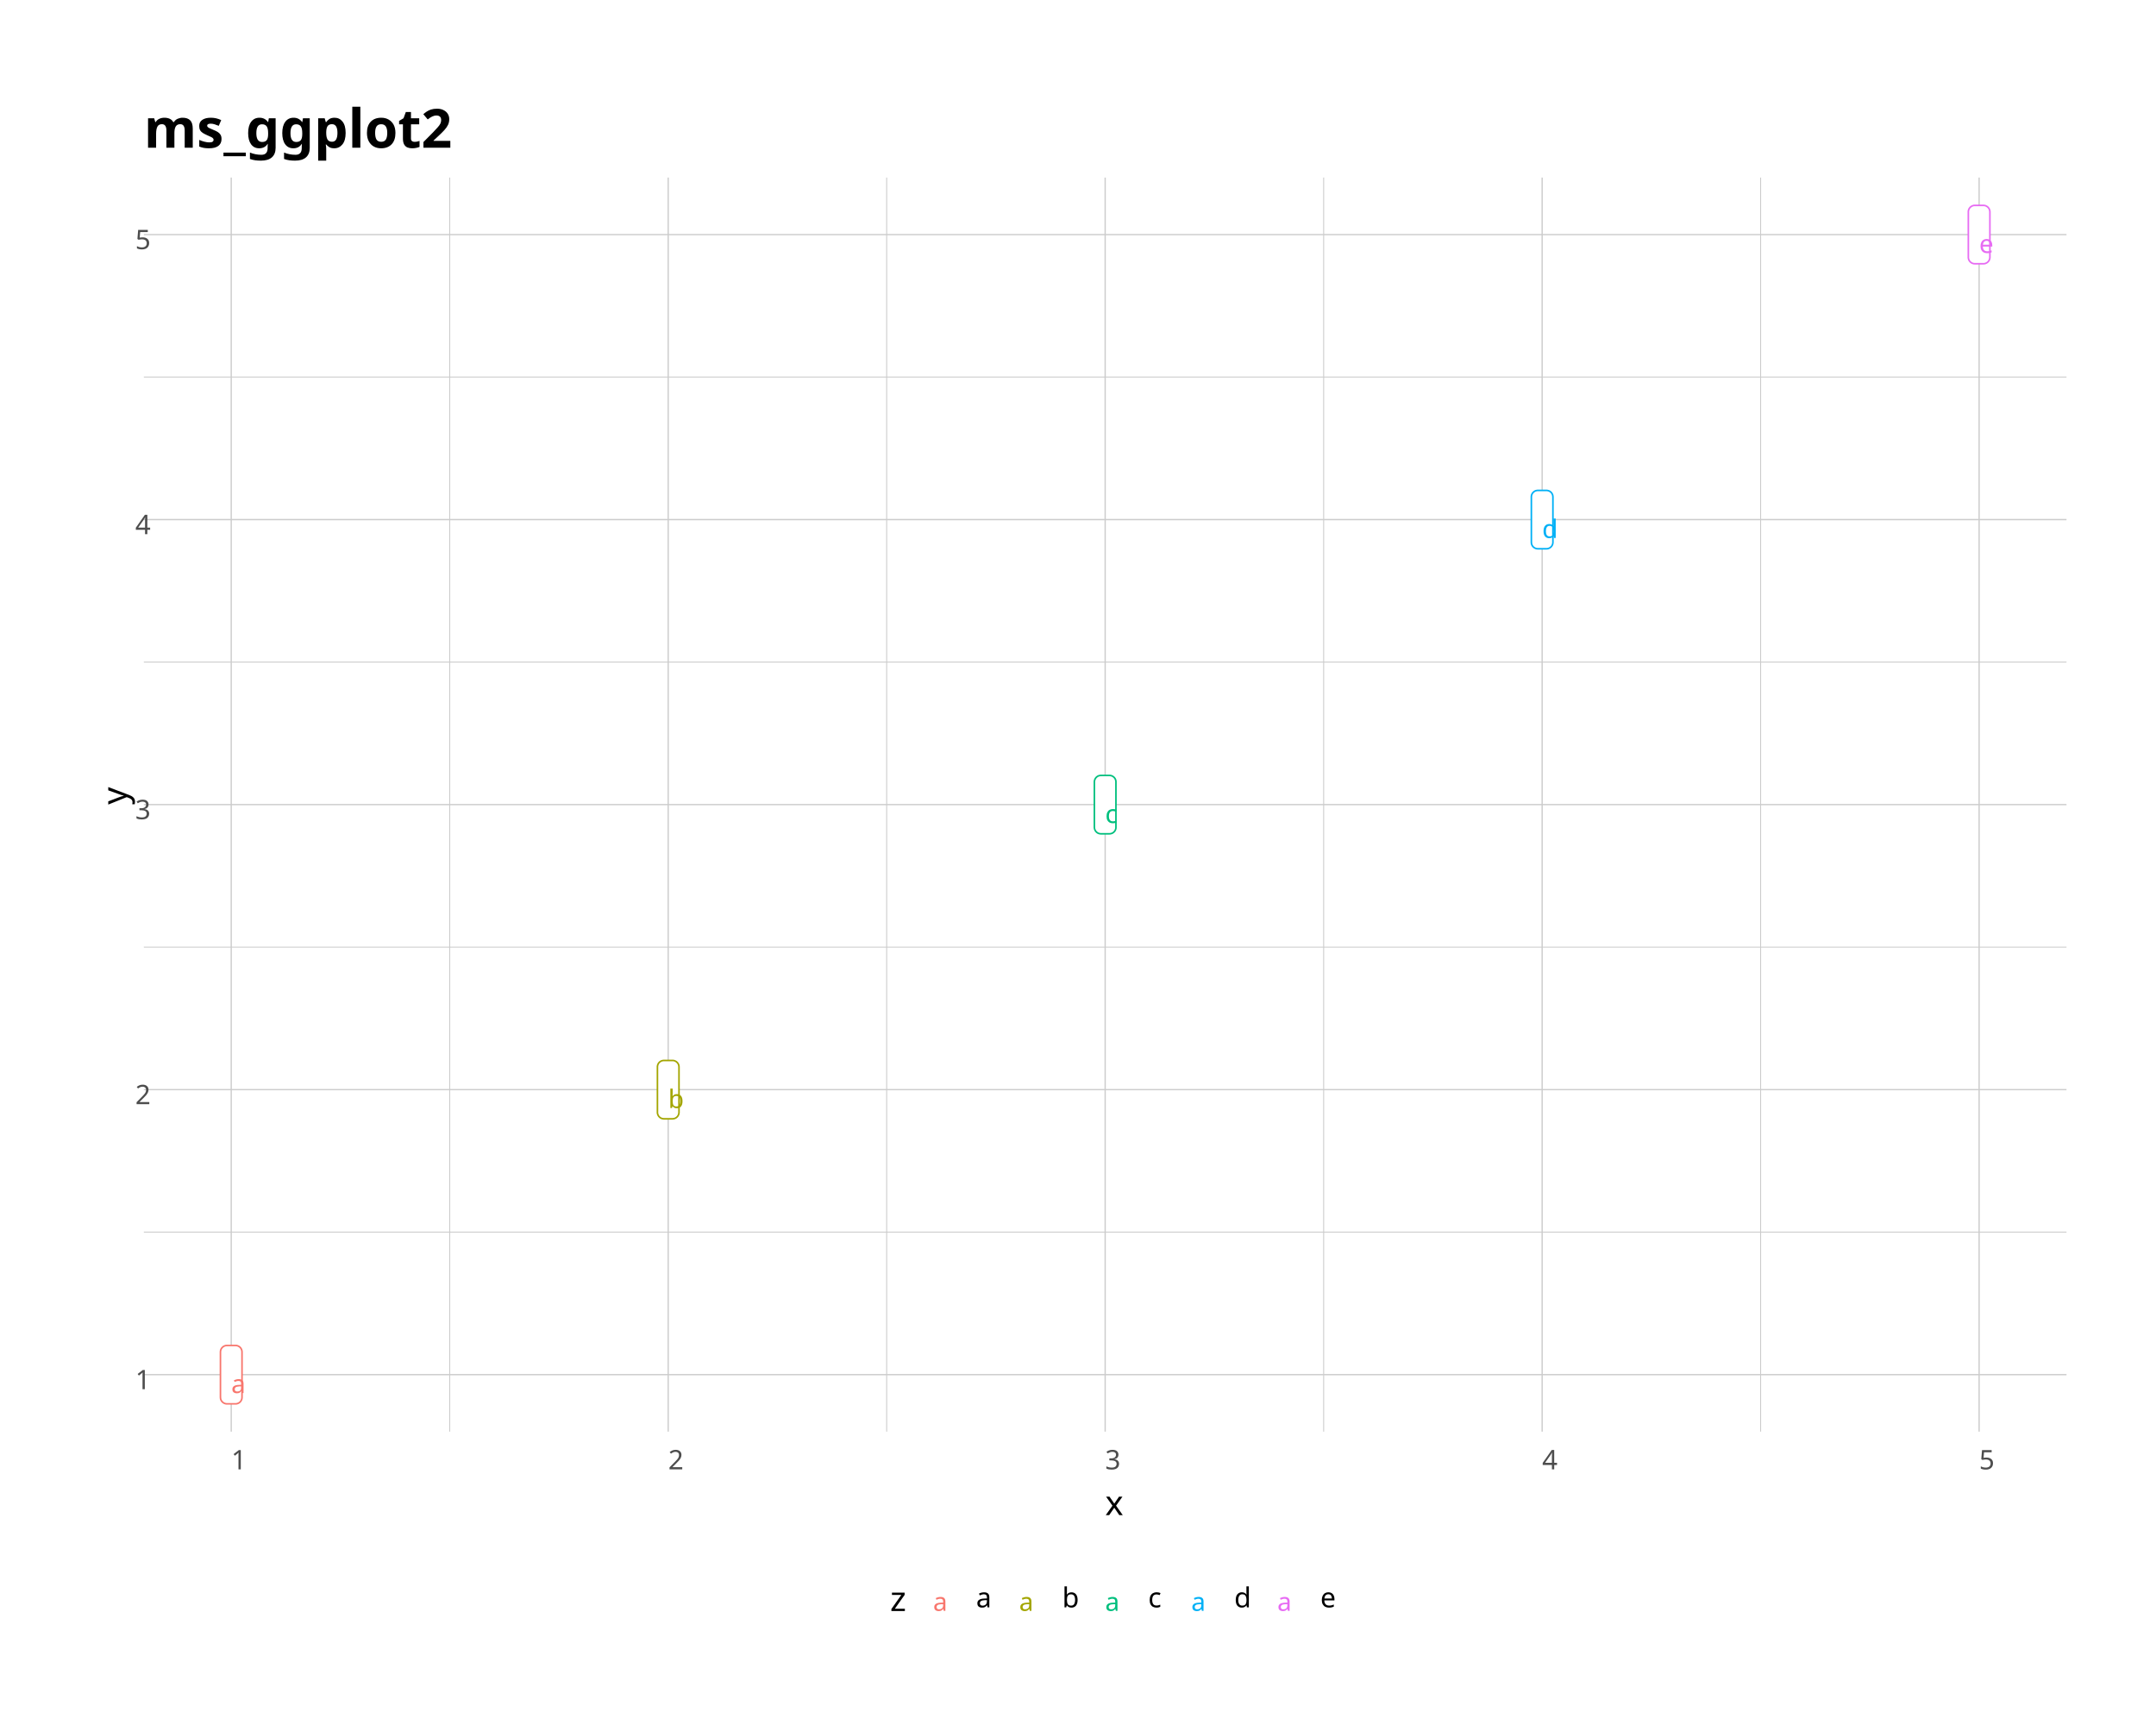
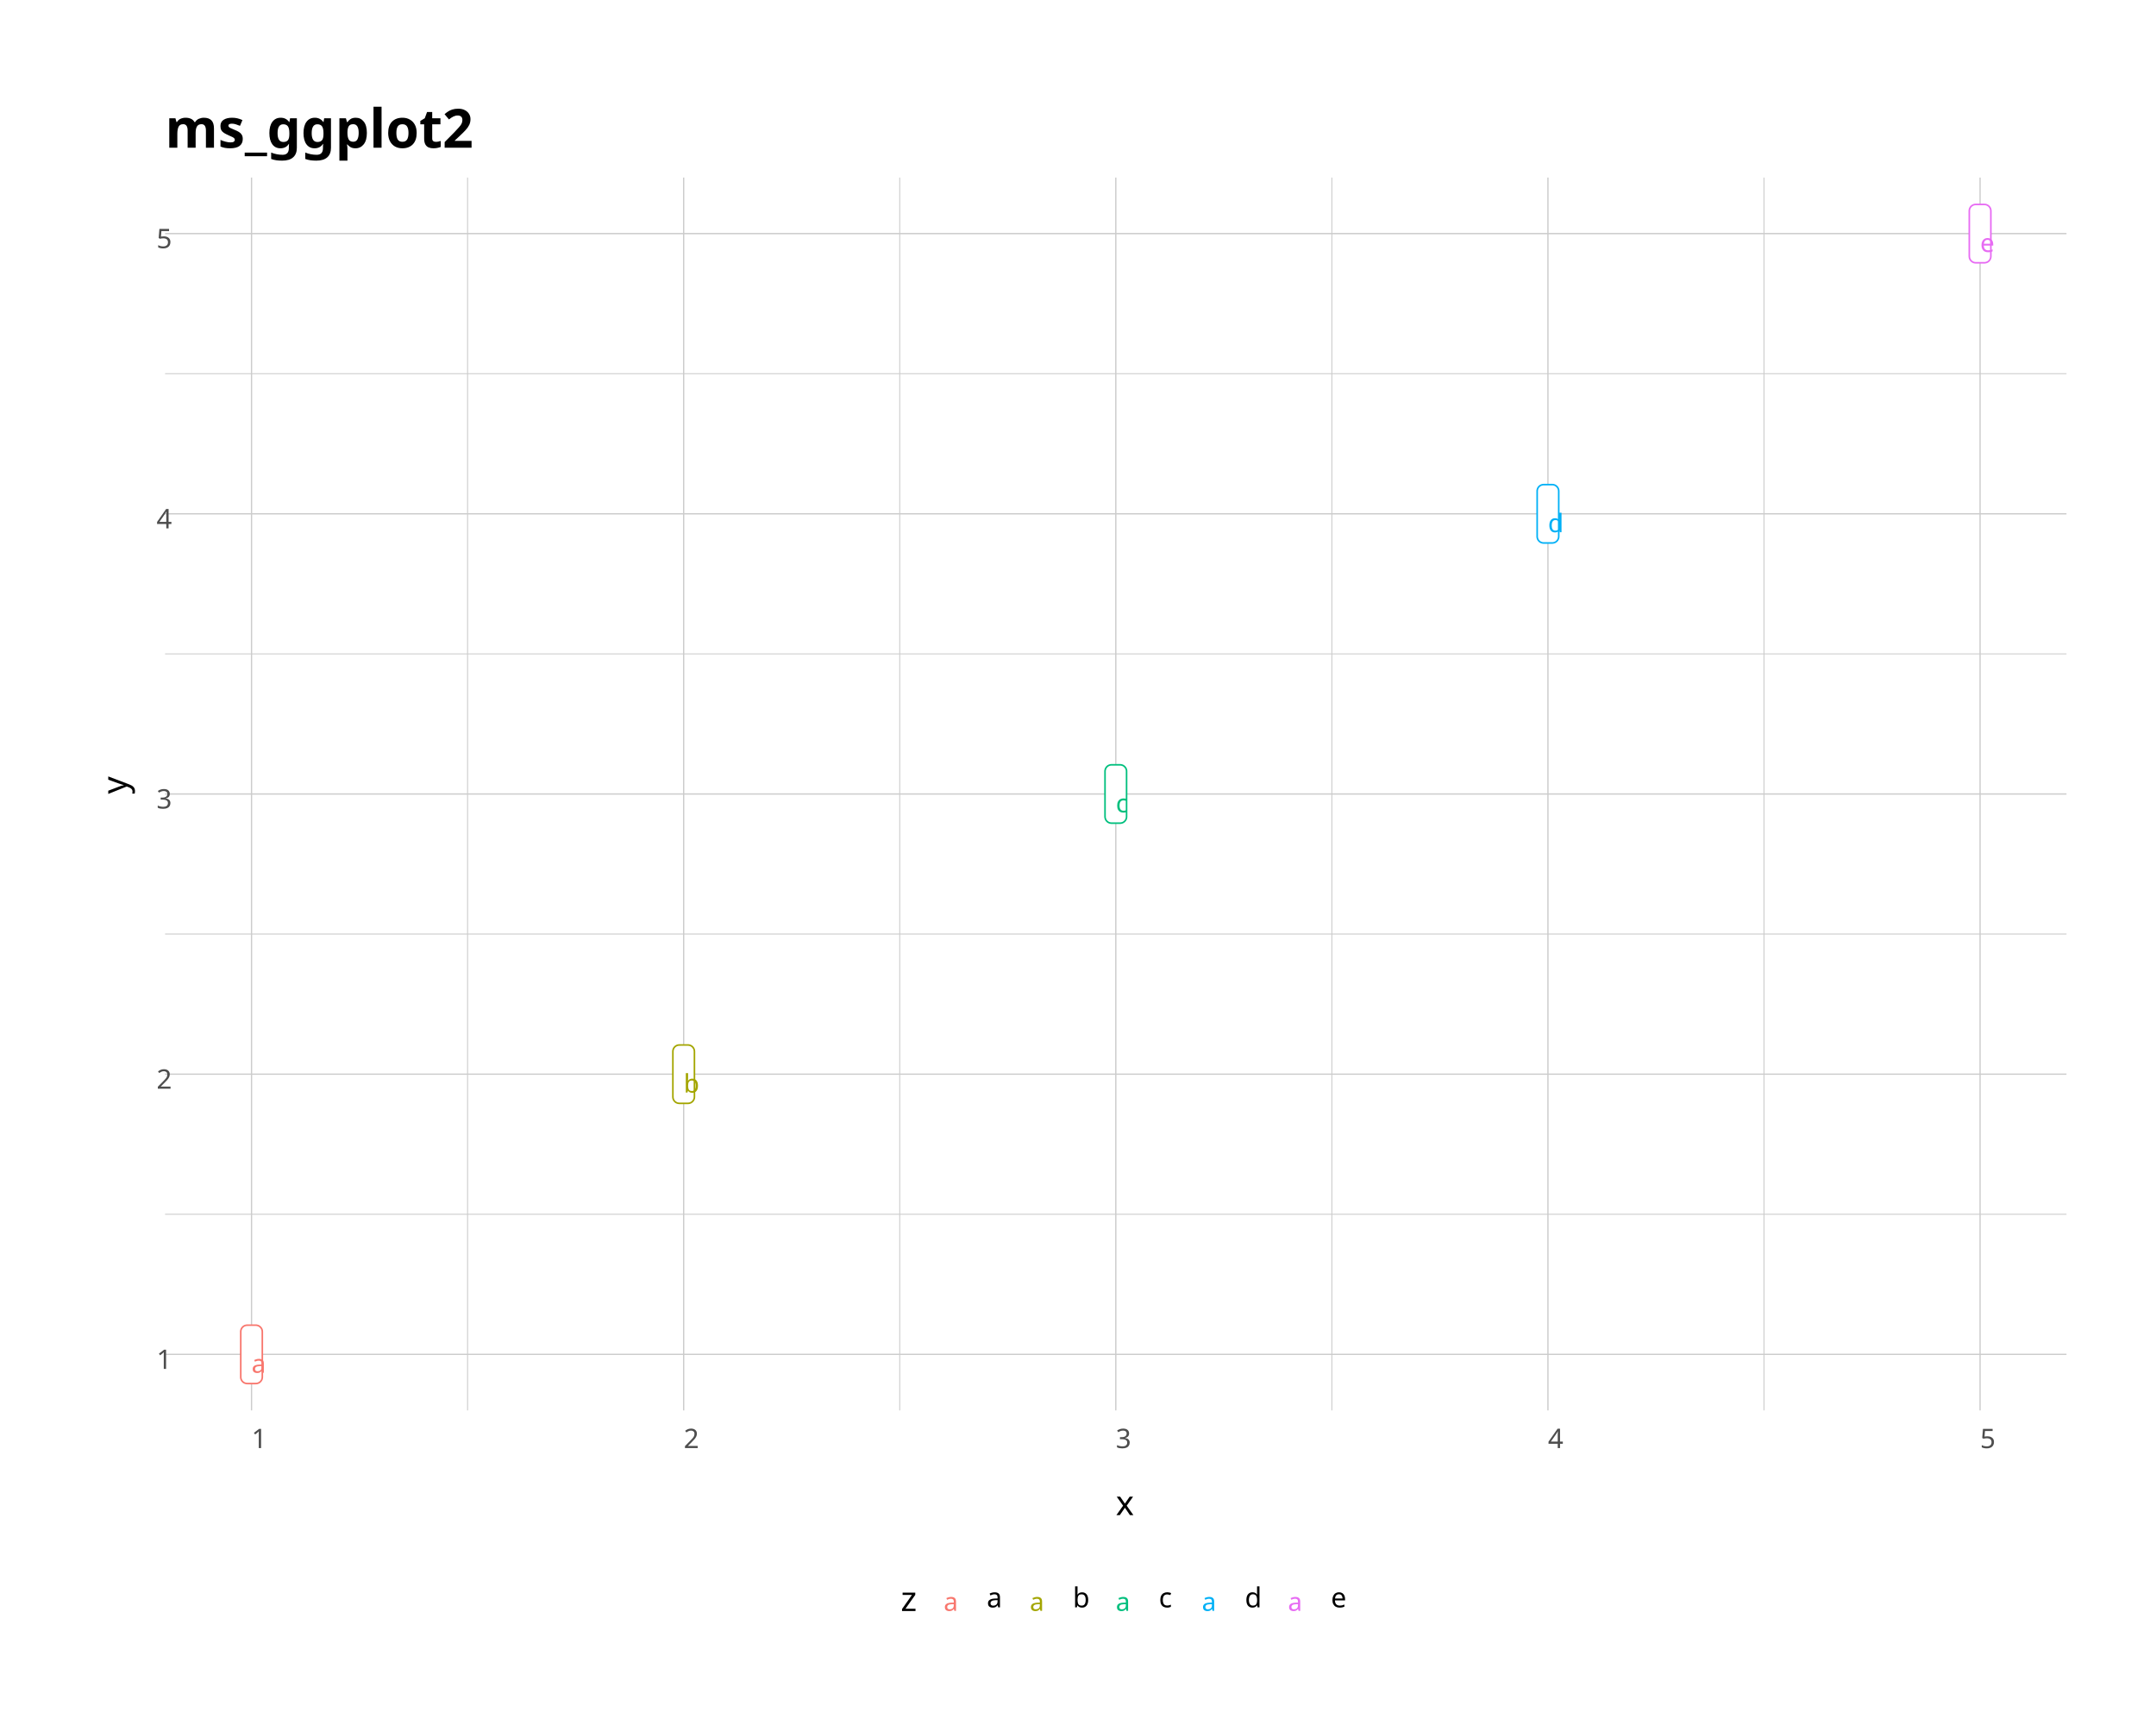
<svg xmlns="http://www.w3.org/2000/svg" viewBox="0 0 720.00 576.00">
  <defs>
    <style type="text/css">
    line, polyline, polygon, path, rect, circle {
      fill: none;
      stroke: #000000;
      stroke-linecap: round;
      stroke-linejoin: round;
      stroke-miterlimit: 10.00;
    }
  </style>
  </defs>
  <rect width="100%" height="100%" style="stroke: none; fill: #FFFFFF;" />
  <defs>
-     <clipPath id="cpNDguMDR8NjkwLjExfDQ3OC4wNXw1OS4yOQ==">
-       <rect x="48.04" y="59.29" width="642.08" height="418.76" />
+     <clipPath id="cpNTUuMTN8NjkwLjExfDQ3MC45NXw1OS4yOQ==">
+       <rect x="55.13" y="59.29" width="634.98" height="411.66" />
    </clipPath>
  </defs>
-   <polyline points="48.04,411.43 690.11,411.43 " style="stroke-width: 0.32; stroke: #CCCCCC; stroke-linecap: butt;" clip-path="url(#cpNDguMDR8NjkwLjExfDQ3OC4wNXw1OS4yOQ==)" />
-   <polyline points="48.04,316.26 690.11,316.26 " style="stroke-width: 0.32; stroke: #CCCCCC; stroke-linecap: butt;" clip-path="url(#cpNDguMDR8NjkwLjExfDQ3OC4wNXw1OS4yOQ==)" />
-   <polyline points="48.04,221.08 690.11,221.08 " style="stroke-width: 0.32; stroke: #CCCCCC; stroke-linecap: butt;" clip-path="url(#cpNDguMDR8NjkwLjExfDQ3OC4wNXw1OS4yOQ==)" />
-   <polyline points="48.04,125.91 690.11,125.91 " style="stroke-width: 0.32; stroke: #CCCCCC; stroke-linecap: butt;" clip-path="url(#cpNDguMDR8NjkwLjExfDQ3OC4wNXw1OS4yOQ==)" />
-   <polyline points="150.18,478.05 150.18,59.29 " style="stroke-width: 0.32; stroke: #CCCCCC; stroke-linecap: butt;" clip-path="url(#cpNDguMDR8NjkwLjExfDQ3OC4wNXw1OS4yOQ==)" />
-   <polyline points="296.11,478.05 296.11,59.29 " style="stroke-width: 0.32; stroke: #CCCCCC; stroke-linecap: butt;" clip-path="url(#cpNDguMDR8NjkwLjExfDQ3OC4wNXw1OS4yOQ==)" />
-   <polyline points="442.04,478.05 442.04,59.29 " style="stroke-width: 0.32; stroke: #CCCCCC; stroke-linecap: butt;" clip-path="url(#cpNDguMDR8NjkwLjExfDQ3OC4wNXw1OS4yOQ==)" />
-   <polyline points="587.96,478.05 587.96,59.29 " style="stroke-width: 0.32; stroke: #CCCCCC; stroke-linecap: butt;" clip-path="url(#cpNDguMDR8NjkwLjExfDQ3OC4wNXw1OS4yOQ==)" />
-   <polyline points="48.04,459.01 690.11,459.01 " style="stroke-width: 0.43; stroke: #CCCCCC; stroke-linecap: butt;" clip-path="url(#cpNDguMDR8NjkwLjExfDQ3OC4wNXw1OS4yOQ==)" />
-   <polyline points="48.04,363.84 690.11,363.84 " style="stroke-width: 0.43; stroke: #CCCCCC; stroke-linecap: butt;" clip-path="url(#cpNDguMDR8NjkwLjExfDQ3OC4wNXw1OS4yOQ==)" />
-   <polyline points="48.04,268.67 690.11,268.67 " style="stroke-width: 0.43; stroke: #CCCCCC; stroke-linecap: butt;" clip-path="url(#cpNDguMDR8NjkwLjExfDQ3OC4wNXw1OS4yOQ==)" />
-   <polyline points="48.04,173.50 690.11,173.50 " style="stroke-width: 0.43; stroke: #CCCCCC; stroke-linecap: butt;" clip-path="url(#cpNDguMDR8NjkwLjExfDQ3OC4wNXw1OS4yOQ==)" />
-   <polyline points="48.04,78.33 690.11,78.33 " style="stroke-width: 0.43; stroke: #CCCCCC; stroke-linecap: butt;" clip-path="url(#cpNDguMDR8NjkwLjExfDQ3OC4wNXw1OS4yOQ==)" />
-   <polyline points="77.22,478.05 77.22,59.29 " style="stroke-width: 0.43; stroke: #CCCCCC; stroke-linecap: butt;" clip-path="url(#cpNDguMDR8NjkwLjExfDQ3OC4wNXw1OS4yOQ==)" />
-   <polyline points="223.15,478.05 223.15,59.29 " style="stroke-width: 0.43; stroke: #CCCCCC; stroke-linecap: butt;" clip-path="url(#cpNDguMDR8NjkwLjExfDQ3OC4wNXw1OS4yOQ==)" />
-   <polyline points="369.07,478.05 369.07,59.29 " style="stroke-width: 0.43; stroke: #CCCCCC; stroke-linecap: butt;" clip-path="url(#cpNDguMDR8NjkwLjExfDQ3OC4wNXw1OS4yOQ==)" />
-   <polyline points="515.00,478.05 515.00,59.29 " style="stroke-width: 0.43; stroke: #CCCCCC; stroke-linecap: butt;" clip-path="url(#cpNDguMDR8NjkwLjExfDQ3OC4wNXw1OS4yOQ==)" />
-   <polyline points="660.93,478.05 660.93,59.29 " style="stroke-width: 0.43; stroke: #CCCCCC; stroke-linecap: butt;" clip-path="url(#cpNDguMDR8NjkwLjExfDQ3OC4wNXw1OS4yOQ==)" />
-   <polygon points="75.78,468.76 78.66,468.76 78.57,468.76 78.92,468.75 79.26,468.68 79.59,468.55 79.89,468.38 80.16,468.16 80.39,467.90 80.57,467.60 80.71,467.28 80.79,466.95 80.82,466.60 80.82,466.60 80.82,451.43 80.82,451.43 80.79,451.08 80.71,450.75 80.57,450.43 80.39,450.13 80.16,449.87 79.89,449.65 79.59,449.48 79.26,449.35 78.92,449.28 78.66,449.27 75.78,449.27 76.04,449.28 75.69,449.27 75.35,449.31 75.02,449.41 74.70,449.56 74.42,449.76 74.16,450.00 73.96,450.27 73.79,450.58 73.68,450.91 73.63,451.26 73.62,451.43 73.62,466.60 73.63,466.43 73.63,466.77 73.68,467.12 73.79,467.45 73.96,467.76 74.16,468.03 74.42,468.27 74.70,468.47 75.02,468.62 75.35,468.72 75.69,468.76 " style="stroke-width: 0.53; stroke: #F8766D; fill: #FFFFFF;" clip-path="url(#cpNDguMDR8NjkwLjExfDQ3OC4wNXw1OS4yOQ==)" />
-   <g clip-path="url(#cpNDguMDR8NjkwLjExfDQ3OC4wNXw1OS4yOQ==)">
-     <text x="77.22" y="465.16" style="font-size: 8.54px; fill: #F8766D; font-family: Montserrat;" textLength="0.00px" lengthAdjust="spacingAndGlyphs">a</text>
+   <polyline points="55.13,405.46 690.11,405.46 " style="stroke-width: 0.32; stroke: #CCCCCC; stroke-linecap: butt;" clip-path="url(#cpNTUuMTN8NjkwLjExfDQ3MC45NXw1OS4yOQ==)" />
+   <polyline points="55.13,311.90 690.11,311.90 " style="stroke-width: 0.32; stroke: #CCCCCC; stroke-linecap: butt;" clip-path="url(#cpNTUuMTN8NjkwLjExfDQ3MC45NXw1OS4yOQ==)" />
+   <polyline points="55.13,218.34 690.11,218.34 " style="stroke-width: 0.32; stroke: #CCCCCC; stroke-linecap: butt;" clip-path="url(#cpNTUuMTN8NjkwLjExfDQ3MC45NXw1OS4yOQ==)" />
+   <polyline points="55.13,124.78 690.11,124.78 " style="stroke-width: 0.32; stroke: #CCCCCC; stroke-linecap: butt;" clip-path="url(#cpNTUuMTN8NjkwLjExfDQ3MC45NXw1OS4yOQ==)" />
+   <polyline points="156.15,470.95 156.15,59.29 " style="stroke-width: 0.32; stroke: #CCCCCC; stroke-linecap: butt;" clip-path="url(#cpNTUuMTN8NjkwLjExfDQ3MC45NXw1OS4yOQ==)" />
+   <polyline points="300.47,470.95 300.47,59.29 " style="stroke-width: 0.32; stroke: #CCCCCC; stroke-linecap: butt;" clip-path="url(#cpNTUuMTN8NjkwLjExfDQ3MC45NXw1OS4yOQ==)" />
+   <polyline points="444.78,470.95 444.78,59.29 " style="stroke-width: 0.32; stroke: #CCCCCC; stroke-linecap: butt;" clip-path="url(#cpNTUuMTN8NjkwLjExfDQ3MC45NXw1OS4yOQ==)" />
+   <polyline points="589.09,470.95 589.09,59.29 " style="stroke-width: 0.32; stroke: #CCCCCC; stroke-linecap: butt;" clip-path="url(#cpNTUuMTN8NjkwLjExfDQ3MC45NXw1OS4yOQ==)" />
+   <polyline points="55.13,452.24 690.11,452.24 " style="stroke-width: 0.43; stroke: #CCCCCC; stroke-linecap: butt;" clip-path="url(#cpNTUuMTN8NjkwLjExfDQ3MC45NXw1OS4yOQ==)" />
+   <polyline points="55.13,358.68 690.11,358.68 " style="stroke-width: 0.43; stroke: #CCCCCC; stroke-linecap: butt;" clip-path="url(#cpNTUuMTN8NjkwLjExfDQ3MC45NXw1OS4yOQ==)" />
+   <polyline points="55.13,265.12 690.11,265.12 " style="stroke-width: 0.43; stroke: #CCCCCC; stroke-linecap: butt;" clip-path="url(#cpNTUuMTN8NjkwLjExfDQ3MC45NXw1OS4yOQ==)" />
+   <polyline points="55.13,171.56 690.11,171.56 " style="stroke-width: 0.43; stroke: #CCCCCC; stroke-linecap: butt;" clip-path="url(#cpNTUuMTN8NjkwLjExfDQ3MC45NXw1OS4yOQ==)" />
+   <polyline points="55.13,78.00 690.11,78.00 " style="stroke-width: 0.43; stroke: #CCCCCC; stroke-linecap: butt;" clip-path="url(#cpNTUuMTN8NjkwLjExfDQ3MC45NXw1OS4yOQ==)" />
+   <polyline points="84.00,470.95 84.00,59.29 " style="stroke-width: 0.43; stroke: #CCCCCC; stroke-linecap: butt;" clip-path="url(#cpNTUuMTN8NjkwLjExfDQ3MC45NXw1OS4yOQ==)" />
+   <polyline points="228.31,470.95 228.31,59.29 " style="stroke-width: 0.43; stroke: #CCCCCC; stroke-linecap: butt;" clip-path="url(#cpNTUuMTN8NjkwLjExfDQ3MC45NXw1OS4yOQ==)" />
+   <polyline points="372.62,470.95 372.62,59.29 " style="stroke-width: 0.43; stroke: #CCCCCC; stroke-linecap: butt;" clip-path="url(#cpNTUuMTN8NjkwLjExfDQ3MC45NXw1OS4yOQ==)" />
+   <polyline points="516.94,470.95 516.94,59.29 " style="stroke-width: 0.43; stroke: #CCCCCC; stroke-linecap: butt;" clip-path="url(#cpNTUuMTN8NjkwLjExfDQ3MC45NXw1OS4yOQ==)" />
+   <polyline points="661.25,470.95 661.25,59.29 " style="stroke-width: 0.43; stroke: #CCCCCC; stroke-linecap: butt;" clip-path="url(#cpNTUuMTN8NjkwLjExfDQ3MC45NXw1OS4yOQ==)" />
+   <polygon points="82.56,461.99 85.44,461.99 85.35,461.98 85.70,461.97 86.04,461.90 86.36,461.78 86.66,461.60 86.93,461.38 87.16,461.12 87.35,460.83 87.49,460.51 87.57,460.17 87.60,459.83 87.60,459.83 87.60,444.65 87.60,444.65 87.57,444.31 87.49,443.97 87.35,443.65 87.16,443.36 86.93,443.10 86.66,442.88 86.36,442.70 86.04,442.58 85.70,442.51 85.44,442.49 82.56,442.49 82.82,442.51 82.47,442.50 82.13,442.54 81.79,442.63 81.48,442.78 81.19,442.98 80.94,443.22 80.73,443.50 80.57,443.81 80.46,444.14 80.40,444.48 80.40,444.65 80.40,459.83 80.40,459.65 80.40,460.00 80.46,460.34 80.57,460.67 80.73,460.98 80.94,461.26 81.19,461.50 81.48,461.70 81.79,461.84 82.13,461.94 82.47,461.98 " style="stroke-width: 0.53; stroke: #F8766D; fill: #FFFFFF;" clip-path="url(#cpNTUuMTN8NjkwLjExfDQ3MC45NXw1OS4yOQ==)" />
+   <g clip-path="url(#cpNTUuMTN8NjkwLjExfDQ3MC45NXw1OS4yOQ==)">
+     <text x="84.00" y="458.39" style="font-size: 8.54px; fill: #F8766D; font-family: Montserrat;" textLength="0.00px" lengthAdjust="spacingAndGlyphs">a</text>
  </g>
-   <polygon points="221.71,373.59 224.59,373.59 224.50,373.59 224.85,373.57 225.19,373.50 225.51,373.38 225.81,373.21 226.08,372.99 226.31,372.73 226.50,372.43 226.64,372.11 226.72,371.77 226.75,371.43 226.75,371.43 226.75,356.26 226.75,356.26 226.72,355.91 226.64,355.57 226.50,355.25 226.31,354.96 226.08,354.70 225.81,354.48 225.51,354.31 225.19,354.18 224.85,354.11 224.59,354.10 221.71,354.10 221.97,354.11 221.62,354.10 221.28,354.14 220.94,354.24 220.63,354.39 220.34,354.58 220.09,354.82 219.88,355.10 219.72,355.41 219.61,355.74 219.55,356.08 219.55,356.26 219.55,371.43 219.55,371.25 219.55,371.60 219.61,371.95 219.72,372.27 219.88,372.58 220.09,372.86 220.34,373.10 220.63,373.30 220.94,373.45 221.28,373.54 221.62,373.59 " style="stroke-width: 0.53; stroke: #A3A500; fill: #FFFFFF;" clip-path="url(#cpNDguMDR8NjkwLjExfDQ3OC4wNXw1OS4yOQ==)" />
-   <g clip-path="url(#cpNDguMDR8NjkwLjExfDQ3OC4wNXw1OS4yOQ==)">
-     <text x="223.15" y="369.99" style="font-size: 8.54px; fill: #A3A500; font-family: Montserrat;" textLength="0.00px" lengthAdjust="spacingAndGlyphs">b</text>
+   <polygon points="226.87,368.43 229.75,368.43 229.66,368.42 230.01,368.41 230.35,368.34 230.68,368.22 230.98,368.04 231.25,367.82 231.48,367.56 231.66,367.27 231.80,366.95 231.88,366.61 231.91,366.27 231.91,366.27 231.91,351.09 231.91,351.09 231.88,350.75 231.80,350.41 231.66,350.09 231.48,349.80 231.25,349.54 230.98,349.32 230.68,349.14 230.35,349.02 230.01,348.95 229.75,348.93 226.87,348.93 227.13,348.95 226.78,348.94 226.44,348.98 226.10,349.07 225.79,349.22 225.50,349.42 225.25,349.66 225.04,349.94 224.88,350.25 224.77,350.58 224.72,350.92 224.71,351.09 224.71,366.27 224.72,366.09 224.72,366.44 224.77,366.78 224.88,367.11 225.04,367.42 225.25,367.70 225.50,367.94 225.79,368.14 226.10,368.29 226.44,368.38 226.78,368.42 " style="stroke-width: 0.53; stroke: #A3A500; fill: #FFFFFF;" clip-path="url(#cpNTUuMTN8NjkwLjExfDQ3MC45NXw1OS4yOQ==)" />
+   <g clip-path="url(#cpNTUuMTN8NjkwLjExfDQ3MC45NXw1OS4yOQ==)">
+     <text x="228.31" y="364.83" style="font-size: 8.54px; fill: #A3A500; font-family: Montserrat;" textLength="0.00px" lengthAdjust="spacingAndGlyphs">b</text>
  </g>
-   <polygon points="367.63,278.42 370.51,278.42 370.43,278.41 370.77,278.40 371.12,278.33 371.44,278.21 371.74,278.03 372.01,277.81 372.24,277.55 372.43,277.26 372.56,276.94 372.65,276.60 372.67,276.26 372.67,276.26 372.67,261.08 372.67,261.08 372.65,260.74 372.56,260.40 372.43,260.08 372.24,259.79 372.01,259.53 371.74,259.31 371.44,259.13 371.12,259.01 370.77,258.94 370.51,258.92 367.63,258.92 367.89,258.94 367.55,258.93 367.20,258.97 366.87,259.06 366.55,259.21 366.27,259.41 366.02,259.65 365.81,259.93 365.65,260.24 365.54,260.57 365.48,260.91 365.47,261.08 365.47,276.26 365.48,276.08 365.48,276.43 365.54,276.77 365.65,277.10 365.81,277.41 366.02,277.69 366.27,277.93 366.55,278.13 366.87,278.28 367.20,278.37 367.55,278.41 " style="stroke-width: 0.53; stroke: #00BF7D; fill: #FFFFFF;" clip-path="url(#cpNDguMDR8NjkwLjExfDQ3OC4wNXw1OS4yOQ==)" />
-   <g clip-path="url(#cpNDguMDR8NjkwLjExfDQ3OC4wNXw1OS4yOQ==)">
-     <text x="369.07" y="274.82" style="font-size: 8.54px; fill: #00BF7D; font-family: Montserrat;" textLength="0.00px" lengthAdjust="spacingAndGlyphs">c</text>
+   <polygon points="371.18,274.87 374.06,274.87 373.98,274.86 374.32,274.85 374.66,274.78 374.99,274.66 375.29,274.48 375.56,274.26 375.79,274.00 375.98,273.71 376.11,273.39 376.20,273.05 376.22,272.71 376.22,272.71 376.22,257.54 376.22,257.54 376.20,257.19 376.11,256.85 375.98,256.53 375.79,256.24 375.56,255.98 375.29,255.76 374.99,255.58 374.66,255.46 374.32,255.39 374.06,255.38 371.18,255.38 371.44,255.39 371.10,255.38 370.75,255.42 370.42,255.52 370.10,255.66 369.82,255.86 369.57,256.10 369.36,256.38 369.20,256.69 369.09,257.02 369.03,257.36 369.02,257.54 369.02,272.71 369.03,272.53 369.03,272.88 369.09,273.22 369.20,273.55 369.36,273.86 369.57,274.14 369.82,274.38 370.10,274.58 370.42,274.73 370.75,274.82 371.10,274.86 " style="stroke-width: 0.53; stroke: #00BF7D; fill: #FFFFFF;" clip-path="url(#cpNTUuMTN8NjkwLjExfDQ3MC45NXw1OS4yOQ==)" />
+   <g clip-path="url(#cpNTUuMTN8NjkwLjExfDQ3MC45NXw1OS4yOQ==)">
+     <text x="372.62" y="271.27" style="font-size: 8.54px; fill: #00BF7D; font-family: Montserrat;" textLength="0.00px" lengthAdjust="spacingAndGlyphs">c</text>
  </g>
-   <polygon points="513.56,183.24 516.44,183.24 516.35,183.24 516.70,183.23 517.04,183.16 517.37,183.03 517.67,182.86 517.94,182.64 518.17,182.38 518.35,182.09 518.49,181.77 518.57,181.43 518.60,181.08 518.60,181.08 518.60,165.91 518.60,165.91 518.57,165.57 518.49,165.23 518.35,164.91 518.17,164.61 517.94,164.35 517.67,164.13 517.37,163.96 517.04,163.84 516.70,163.77 516.44,163.75 513.56,163.75 513.82,163.77 513.47,163.75 513.13,163.80 512.79,163.89 512.48,164.04 512.19,164.24 511.94,164.48 511.73,164.76 511.57,165.07 511.46,165.39 511.41,165.74 511.40,165.91 511.40,181.08 511.41,180.91 511.41,181.26 511.46,181.60 511.57,181.93 511.73,182.24 511.94,182.52 512.19,182.76 512.48,182.95 512.79,183.10 513.13,183.20 513.47,183.24 " style="stroke-width: 0.53; stroke: #00B0F6; fill: #FFFFFF;" clip-path="url(#cpNDguMDR8NjkwLjExfDQ3OC4wNXw1OS4yOQ==)" />
-   <g clip-path="url(#cpNDguMDR8NjkwLjExfDQ3OC4wNXw1OS4yOQ==)">
-     <text x="515.00" y="179.64" style="font-size: 8.54px; fill: #00B0F6; font-family: Montserrat;" textLength="0.00px" lengthAdjust="spacingAndGlyphs">d</text>
+   <polygon points="515.50,181.31 518.38,181.31 518.29,181.31 518.64,181.29 518.98,181.22 519.30,181.10 519.60,180.93 519.87,180.71 520.10,180.45 520.29,180.15 520.43,179.83 520.51,179.49 520.54,179.15 520.54,179.15 520.54,163.98 520.54,163.98 520.51,163.63 520.43,163.29 520.29,162.97 520.10,162.68 519.87,162.42 519.60,162.20 519.30,162.02 518.98,161.90 518.64,161.83 518.38,161.82 515.50,161.82 515.76,161.83 515.41,161.82 515.06,161.86 514.73,161.96 514.42,162.11 514.13,162.30 513.88,162.54 513.67,162.82 513.51,163.13 513.40,163.46 513.34,163.80 513.34,163.98 513.34,179.15 513.34,178.97 513.34,179.32 513.40,179.66 513.51,179.99 513.67,180.30 513.88,180.58 514.13,180.82 514.42,181.02 514.73,181.17 515.06,181.26 515.41,181.31 " style="stroke-width: 0.53; stroke: #00B0F6; fill: #FFFFFF;" clip-path="url(#cpNTUuMTN8NjkwLjExfDQ3MC45NXw1OS4yOQ==)" />
+   <g clip-path="url(#cpNTUuMTN8NjkwLjExfDQ3MC45NXw1OS4yOQ==)">
+     <text x="516.94" y="177.71" style="font-size: 8.54px; fill: #00B0F6; font-family: Montserrat;" textLength="0.00px" lengthAdjust="spacingAndGlyphs">d</text>
  </g>
-   <polygon points="659.49,88.07 662.37,88.07 662.28,88.07 662.63,88.06 662.97,87.99 663.29,87.86 663.59,87.69 663.86,87.47 664.09,87.21 664.28,86.91 664.42,86.59 664.50,86.26 664.53,85.91 664.53,85.91 664.53,70.74 664.53,70.74 664.50,70.39 664.42,70.06 664.28,69.74 664.09,69.44 663.86,69.18 663.59,68.96 663.29,68.79 662.97,68.66 662.63,68.60 662.37,68.58 659.49,68.58 659.75,68.60 659.40,68.58 659.05,68.62 658.72,68.72 658.41,68.87 658.12,69.07 657.87,69.31 657.66,69.58 657.50,69.89 657.39,70.22 657.33,70.57 657.33,70.74 657.33,85.91 657.33,85.74 657.33,86.08 657.39,86.43 657.50,86.76 657.66,87.07 657.87,87.34 658.12,87.58 658.41,87.78 658.72,87.93 659.05,88.03 659.40,88.07 " style="stroke-width: 0.53; stroke: #E76BF3; fill: #FFFFFF;" clip-path="url(#cpNDguMDR8NjkwLjExfDQ3OC4wNXw1OS4yOQ==)" />
-   <g clip-path="url(#cpNDguMDR8NjkwLjExfDQ3OC4wNXw1OS4yOQ==)">
-     <text x="660.93" y="84.47" style="font-size: 8.54px; fill: #E76BF3; font-family: Montserrat;" textLength="0.00px" lengthAdjust="spacingAndGlyphs">e</text>
+   <polygon points="659.81,87.75 662.69,87.75 662.60,87.75 662.95,87.73 663.29,87.66 663.62,87.54 663.92,87.37 664.19,87.15 664.42,86.89 664.60,86.59 664.74,86.27 664.82,85.93 664.85,85.59 664.85,85.59 664.85,70.42 664.85,70.42 664.82,70.07 664.74,69.73 664.60,69.41 664.42,69.12 664.19,68.86 663.92,68.64 663.62,68.47 663.29,68.34 662.95,68.27 662.69,68.26 659.81,68.26 660.07,68.27 659.72,68.26 659.38,68.30 659.04,68.40 658.73,68.55 658.44,68.74 658.19,68.98 657.98,69.26 657.82,69.57 657.71,69.90 657.66,70.24 657.65,70.42 657.65,85.59 657.66,85.41 657.66,85.76 657.71,86.11 657.82,86.43 657.98,86.74 658.19,87.02 658.44,87.26 658.73,87.46 659.04,87.61 659.38,87.70 659.72,87.75 " style="stroke-width: 0.53; stroke: #E76BF3; fill: #FFFFFF;" clip-path="url(#cpNTUuMTN8NjkwLjExfDQ3MC45NXw1OS4yOQ==)" />
+   <g clip-path="url(#cpNTUuMTN8NjkwLjExfDQ3MC45NXw1OS4yOQ==)">
+     <text x="661.25" y="84.15" style="font-size: 8.54px; fill: #E76BF3; font-family: Montserrat;" textLength="0.00px" lengthAdjust="spacingAndGlyphs">e</text>
  </g>
  <defs>
    <clipPath id="cpMC4wMHw3MjAuMDB8NTc2LjAwfDAuMDA=">
      <rect x="0.00" y="0.00" width="720.00" height="576.00" />
    </clipPath>
  </defs>
  <g clip-path="url(#cpMC4wMHw3MjAuMDB8NTc2LjAwfDAuMDA=)">
-     <text x="45.17" y="463.87" style="font-size: 9.00px; fill: #4D4D4D; font-family: Montserrat;" textLength="0.00px" lengthAdjust="spacingAndGlyphs">1</text>
+     <text x="52.27" y="457.10" style="font-size: 9.00px; fill: #4D4D4D; font-family: Montserrat;" textLength="0.00px" lengthAdjust="spacingAndGlyphs">1</text>
  </g>
  <g clip-path="url(#cpMC4wMHw3MjAuMDB8NTc2LjAwfDAuMDA=)">
-     <text x="45.17" y="368.70" style="font-size: 9.00px; fill: #4D4D4D; font-family: Montserrat;" textLength="0.00px" lengthAdjust="spacingAndGlyphs">2</text>
+     <text x="52.27" y="363.54" style="font-size: 9.00px; fill: #4D4D4D; font-family: Montserrat;" textLength="0.00px" lengthAdjust="spacingAndGlyphs">2</text>
  </g>
  <g clip-path="url(#cpMC4wMHw3MjAuMDB8NTc2LjAwfDAuMDA=)">
-     <text x="45.17" y="273.53" style="font-size: 9.00px; fill: #4D4D4D; font-family: Montserrat;" textLength="0.00px" lengthAdjust="spacingAndGlyphs">3</text>
+     <text x="52.27" y="269.98" style="font-size: 9.00px; fill: #4D4D4D; font-family: Montserrat;" textLength="0.00px" lengthAdjust="spacingAndGlyphs">3</text>
  </g>
  <g clip-path="url(#cpMC4wMHw3MjAuMDB8NTc2LjAwfDAuMDA=)">
-     <text x="45.17" y="178.36" style="font-size: 9.00px; fill: #4D4D4D; font-family: Montserrat;" textLength="0.00px" lengthAdjust="spacingAndGlyphs">4</text>
+     <text x="52.27" y="176.42" style="font-size: 9.00px; fill: #4D4D4D; font-family: Montserrat;" textLength="0.00px" lengthAdjust="spacingAndGlyphs">4</text>
  </g>
  <g clip-path="url(#cpMC4wMHw3MjAuMDB8NTc2LjAwfDAuMDA=)">
-     <text x="45.17" y="83.19" style="font-size: 9.00px; fill: #4D4D4D; font-family: Montserrat;" textLength="0.00px" lengthAdjust="spacingAndGlyphs">5</text>
+     <text x="52.27" y="82.86" style="font-size: 9.00px; fill: #4D4D4D; font-family: Montserrat;" textLength="0.00px" lengthAdjust="spacingAndGlyphs">5</text>
  </g>
  <g clip-path="url(#cpMC4wMHw3MjAuMDB8NTc2LjAwfDAuMDA=)">
-     <text x="77.22" y="490.63" style="font-size: 9.00px; fill: #4D4D4D; font-family: Montserrat;" textLength="0.00px" lengthAdjust="spacingAndGlyphs">1</text>
+     <text x="84.00" y="483.54" style="font-size: 9.00px; fill: #4D4D4D; font-family: Montserrat;" textLength="0.00px" lengthAdjust="spacingAndGlyphs">1</text>
  </g>
  <g clip-path="url(#cpMC4wMHw3MjAuMDB8NTc2LjAwfDAuMDA=)">
-     <text x="223.15" y="490.63" style="font-size: 9.00px; fill: #4D4D4D; font-family: Montserrat;" textLength="0.00px" lengthAdjust="spacingAndGlyphs">2</text>
+     <text x="228.31" y="483.54" style="font-size: 9.00px; fill: #4D4D4D; font-family: Montserrat;" textLength="0.00px" lengthAdjust="spacingAndGlyphs">2</text>
  </g>
  <g clip-path="url(#cpMC4wMHw3MjAuMDB8NTc2LjAwfDAuMDA=)">
-     <text x="369.07" y="490.63" style="font-size: 9.00px; fill: #4D4D4D; font-family: Montserrat;" textLength="0.00px" lengthAdjust="spacingAndGlyphs">3</text>
+     <text x="372.62" y="483.54" style="font-size: 9.00px; fill: #4D4D4D; font-family: Montserrat;" textLength="0.00px" lengthAdjust="spacingAndGlyphs">3</text>
  </g>
  <g clip-path="url(#cpMC4wMHw3MjAuMDB8NTc2LjAwfDAuMDA=)">
-     <text x="515.00" y="490.63" style="font-size: 9.00px; fill: #4D4D4D; font-family: Montserrat;" textLength="0.00px" lengthAdjust="spacingAndGlyphs">4</text>
+     <text x="516.94" y="483.54" style="font-size: 9.00px; fill: #4D4D4D; font-family: Montserrat;" textLength="0.00px" lengthAdjust="spacingAndGlyphs">4</text>
  </g>
  <g clip-path="url(#cpMC4wMHw3MjAuMDB8NTc2LjAwfDAuMDA=)">
-     <text x="660.93" y="490.63" style="font-size: 9.00px; fill: #4D4D4D; font-family: Montserrat;" textLength="0.00px" lengthAdjust="spacingAndGlyphs">5</text>
+     <text x="661.25" y="483.54" style="font-size: 9.00px; fill: #4D4D4D; font-family: Montserrat;" textLength="0.00px" lengthAdjust="spacingAndGlyphs">5</text>
  </g>
  <g clip-path="url(#cpMC4wMHw3MjAuMDB8NTc2LjAwfDAuMDA=)">
-     <text x="369.07" y="505.92" style="font-size: 11.50px; font-family: Montserrat;" textLength="0.00px" lengthAdjust="spacingAndGlyphs">x</text>
+     <text x="372.62" y="505.92" style="font-size: 11.50px; font-family: Montserrat;" textLength="0.00px" lengthAdjust="spacingAndGlyphs">x</text>
  </g>
  <g clip-path="url(#cpMC4wMHw3MjAuMDB8NTc2LjAwfDAuMDA=)">
-     <text transform="translate(42.31,268.67) rotate(-90)" style="font-size: 11.50px; font-family: Montserrat;" textLength="0.00px" lengthAdjust="spacingAndGlyphs">y</text>
+     <text transform="translate(42.31,265.12) rotate(-90)" style="font-size: 11.50px; font-family: Montserrat;" textLength="0.00px" lengthAdjust="spacingAndGlyphs">y</text>
  </g>
  <g clip-path="url(#cpMC4wMHw3MjAuMDB8NTc2LjAwfDAuMDA=)">
-     <text x="297.23" y="537.95" style="font-size: 11.50px; font-family: Montserrat;" textLength="0.00px" lengthAdjust="spacingAndGlyphs">z</text>
+     <text x="300.78" y="537.95" style="font-size: 11.50px; font-family: Montserrat;" textLength="0.00px" lengthAdjust="spacingAndGlyphs">z</text>
  </g>
-   <rect x="302.96" y="523.10" width="17.28" height="17.28" style="stroke-width: 0.75; stroke: none; fill: #FFFFFF;" clip-path="url(#cpMC4wMHw3MjAuMDB8NTc2LjAwfDAuMDA=)" />
+   <rect x="306.51" y="523.10" width="17.28" height="17.28" style="stroke-width: 0.75; stroke: none; fill: #FFFFFF;" clip-path="url(#cpMC4wMHw3MjAuMDB8NTc2LjAwfDAuMDA=)" />
  <g clip-path="url(#cpMC4wMHw3MjAuMDB8NTc2LjAwfDAuMDA=)">
-     <text x="311.60" y="537.89" style="font-size: 8.54px; fill: #F8766D; font-family: Montserrat;" textLength="0.00px" lengthAdjust="spacingAndGlyphs">a</text>
+     <text x="315.15" y="537.89" style="font-size: 8.54px; fill: #F8766D; font-family: Montserrat;" textLength="0.00px" lengthAdjust="spacingAndGlyphs">a</text>
  </g>
-   <rect x="331.70" y="523.10" width="17.28" height="17.28" style="stroke-width: 0.75; stroke: none; fill: #FFFFFF;" clip-path="url(#cpMC4wMHw3MjAuMDB8NTc2LjAwfDAuMDA=)" />
+   <rect x="335.25" y="523.10" width="17.28" height="17.28" style="stroke-width: 0.75; stroke: none; fill: #FFFFFF;" clip-path="url(#cpMC4wMHw3MjAuMDB8NTc2LjAwfDAuMDA=)" />
  <g clip-path="url(#cpMC4wMHw3MjAuMDB8NTc2LjAwfDAuMDA=)">
-     <text x="340.34" y="537.89" style="font-size: 8.54px; fill: #A3A500; font-family: Montserrat;" textLength="0.00px" lengthAdjust="spacingAndGlyphs">a</text>
+     <text x="343.89" y="537.89" style="font-size: 8.54px; fill: #A3A500; font-family: Montserrat;" textLength="0.00px" lengthAdjust="spacingAndGlyphs">a</text>
  </g>
-   <rect x="360.43" y="523.10" width="17.28" height="17.28" style="stroke-width: 0.75; stroke: none; fill: #FFFFFF;" clip-path="url(#cpMC4wMHw3MjAuMDB8NTc2LjAwfDAuMDA=)" />
+   <rect x="363.98" y="523.10" width="17.28" height="17.28" style="stroke-width: 0.75; stroke: none; fill: #FFFFFF;" clip-path="url(#cpMC4wMHw3MjAuMDB8NTc2LjAwfDAuMDA=)" />
  <g clip-path="url(#cpMC4wMHw3MjAuMDB8NTc2LjAwfDAuMDA=)">
-     <text x="369.07" y="537.89" style="font-size: 8.54px; fill: #00BF7D; font-family: Montserrat;" textLength="0.00px" lengthAdjust="spacingAndGlyphs">a</text>
+     <text x="372.62" y="537.89" style="font-size: 8.54px; fill: #00BF7D; font-family: Montserrat;" textLength="0.00px" lengthAdjust="spacingAndGlyphs">a</text>
  </g>
-   <rect x="389.17" y="523.10" width="17.28" height="17.28" style="stroke-width: 0.75; stroke: none; fill: #FFFFFF;" clip-path="url(#cpMC4wMHw3MjAuMDB8NTc2LjAwfDAuMDA=)" />
+   <rect x="392.72" y="523.10" width="17.28" height="17.28" style="stroke-width: 0.75; stroke: none; fill: #FFFFFF;" clip-path="url(#cpMC4wMHw3MjAuMDB8NTc2LjAwfDAuMDA=)" />
  <g clip-path="url(#cpMC4wMHw3MjAuMDB8NTc2LjAwfDAuMDA=)">
-     <text x="397.81" y="537.89" style="font-size: 8.54px; fill: #00B0F6; font-family: Montserrat;" textLength="0.00px" lengthAdjust="spacingAndGlyphs">a</text>
+     <text x="401.36" y="537.89" style="font-size: 8.54px; fill: #00B0F6; font-family: Montserrat;" textLength="0.00px" lengthAdjust="spacingAndGlyphs">a</text>
  </g>
-   <rect x="417.91" y="523.10" width="17.28" height="17.28" style="stroke-width: 0.75; stroke: none; fill: #FFFFFF;" clip-path="url(#cpMC4wMHw3MjAuMDB8NTc2LjAwfDAuMDA=)" />
+   <rect x="421.46" y="523.10" width="17.28" height="17.28" style="stroke-width: 0.75; stroke: none; fill: #FFFFFF;" clip-path="url(#cpMC4wMHw3MjAuMDB8NTc2LjAwfDAuMDA=)" />
  <g clip-path="url(#cpMC4wMHw3MjAuMDB8NTc2LjAwfDAuMDA=)">
-     <text x="426.55" y="537.89" style="font-size: 8.54px; fill: #E76BF3; font-family: Montserrat;" textLength="0.00px" lengthAdjust="spacingAndGlyphs">a</text>
+     <text x="430.10" y="537.89" style="font-size: 8.54px; fill: #E76BF3; font-family: Montserrat;" textLength="0.00px" lengthAdjust="spacingAndGlyphs">a</text>
  </g>
  <g clip-path="url(#cpMC4wMHw3MjAuMDB8NTc2LjAwfDAuMDA=)">
-     <text x="325.97" y="536.71" style="font-size: 9.20px; font-family: Montserrat;" textLength="0.00px" lengthAdjust="spacingAndGlyphs">a</text>
+     <text x="329.52" y="536.71" style="font-size: 9.20px; font-family: Montserrat;" textLength="0.00px" lengthAdjust="spacingAndGlyphs">a</text>
  </g>
  <g clip-path="url(#cpMC4wMHw3MjAuMDB8NTc2LjAwfDAuMDA=)">
-     <text x="354.71" y="536.71" style="font-size: 9.20px; font-family: Montserrat;" textLength="0.00px" lengthAdjust="spacingAndGlyphs">b</text>
+     <text x="358.25" y="536.71" style="font-size: 9.20px; font-family: Montserrat;" textLength="0.00px" lengthAdjust="spacingAndGlyphs">b</text>
  </g>
  <g clip-path="url(#cpMC4wMHw3MjAuMDB8NTc2LjAwfDAuMDA=)">
-     <text x="383.44" y="536.71" style="font-size: 9.20px; font-family: Montserrat;" textLength="0.00px" lengthAdjust="spacingAndGlyphs">c</text>
+     <text x="386.99" y="536.71" style="font-size: 9.20px; font-family: Montserrat;" textLength="0.00px" lengthAdjust="spacingAndGlyphs">c</text>
  </g>
  <g clip-path="url(#cpMC4wMHw3MjAuMDB8NTc2LjAwfDAuMDA=)">
-     <text x="412.18" y="536.71" style="font-size: 9.20px; font-family: Montserrat;" textLength="0.00px" lengthAdjust="spacingAndGlyphs">d</text>
+     <text x="415.73" y="536.71" style="font-size: 9.20px; font-family: Montserrat;" textLength="0.00px" lengthAdjust="spacingAndGlyphs">d</text>
  </g>
  <g clip-path="url(#cpMC4wMHw3MjAuMDB8NTc2LjAwfDAuMDA=)">
-     <text x="440.92" y="536.71" style="font-size: 9.20px; font-family: Montserrat;" textLength="0.00px" lengthAdjust="spacingAndGlyphs">e</text>
+     <text x="444.47" y="536.71" style="font-size: 9.20px; font-family: Montserrat;" textLength="0.00px" lengthAdjust="spacingAndGlyphs">e</text>
  </g>
  <g clip-path="url(#cpMC4wMHw3MjAuMDB8NTc2LjAwfDAuMDA=)">
-     <text x="48.04" y="49.33" style="font-size: 18.00px; font-weight: bold; font-family: Montserrat;" textLength="0.00px" lengthAdjust="spacingAndGlyphs">ms_ggplot2</text>
+     <text x="55.13" y="49.33" style="font-size: 18.00px; font-weight: bold; font-family: Montserrat;" textLength="0.00px" lengthAdjust="spacingAndGlyphs">ms_ggplot2</text>
  </g>
</svg>
